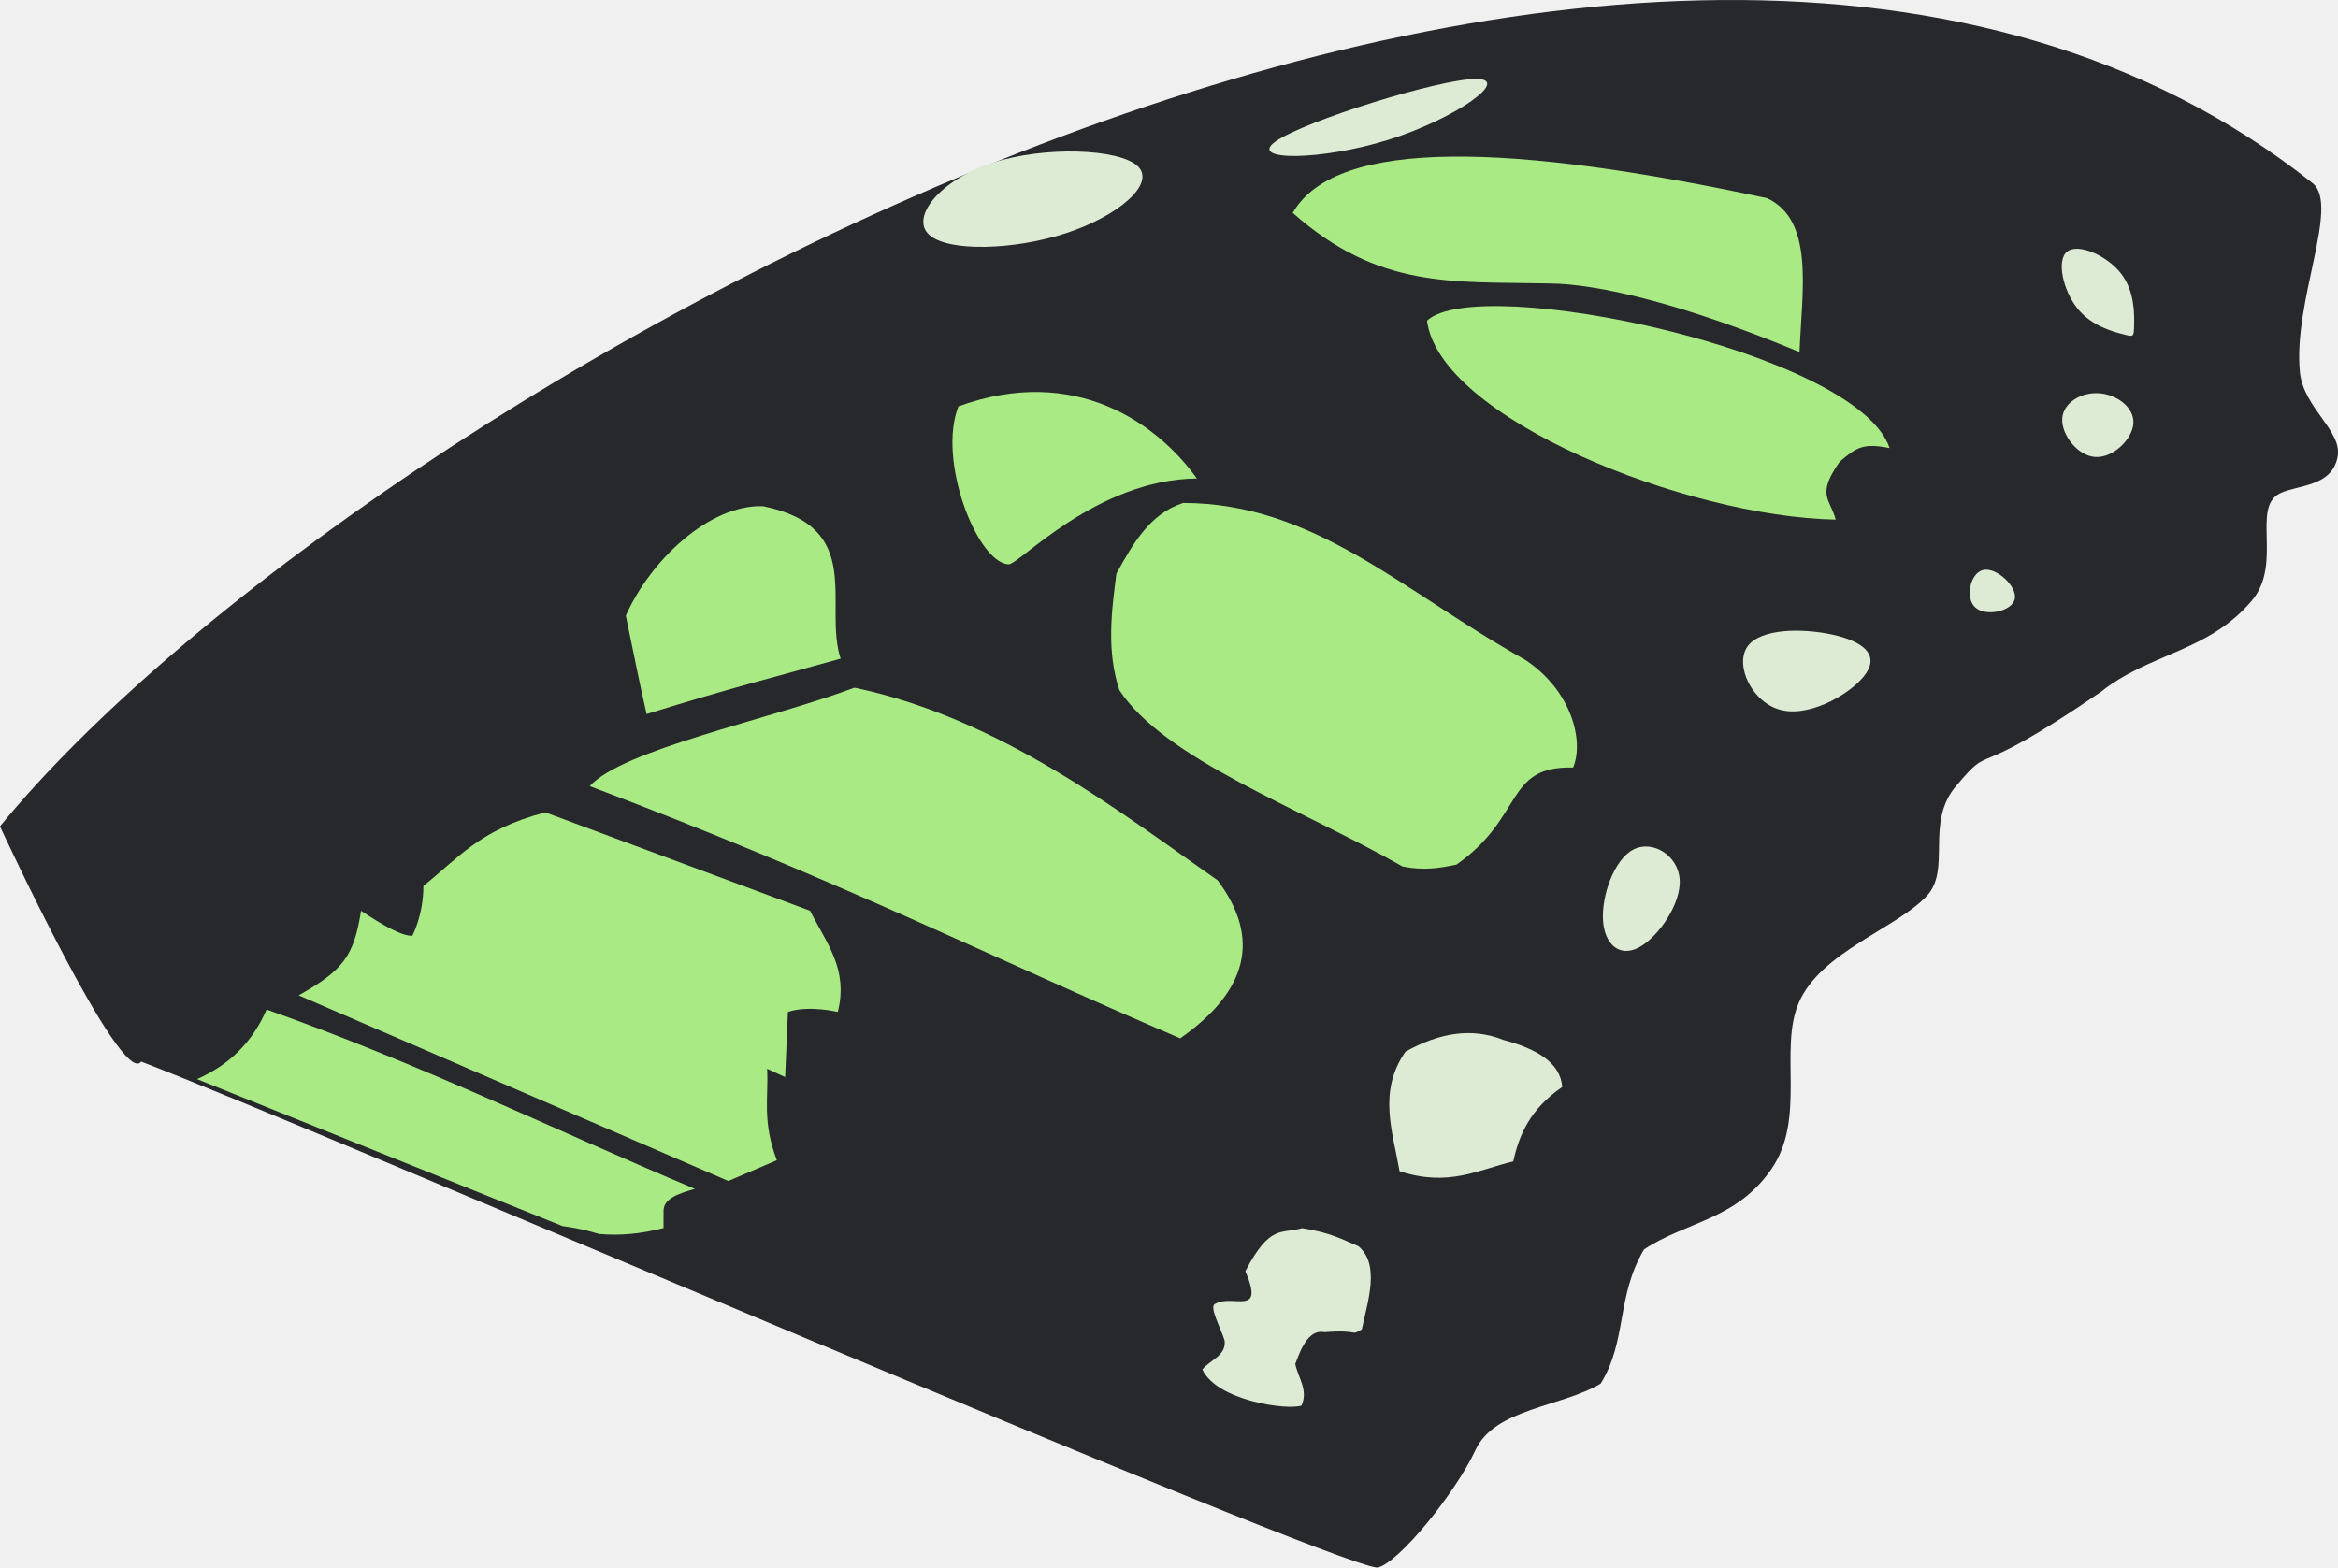
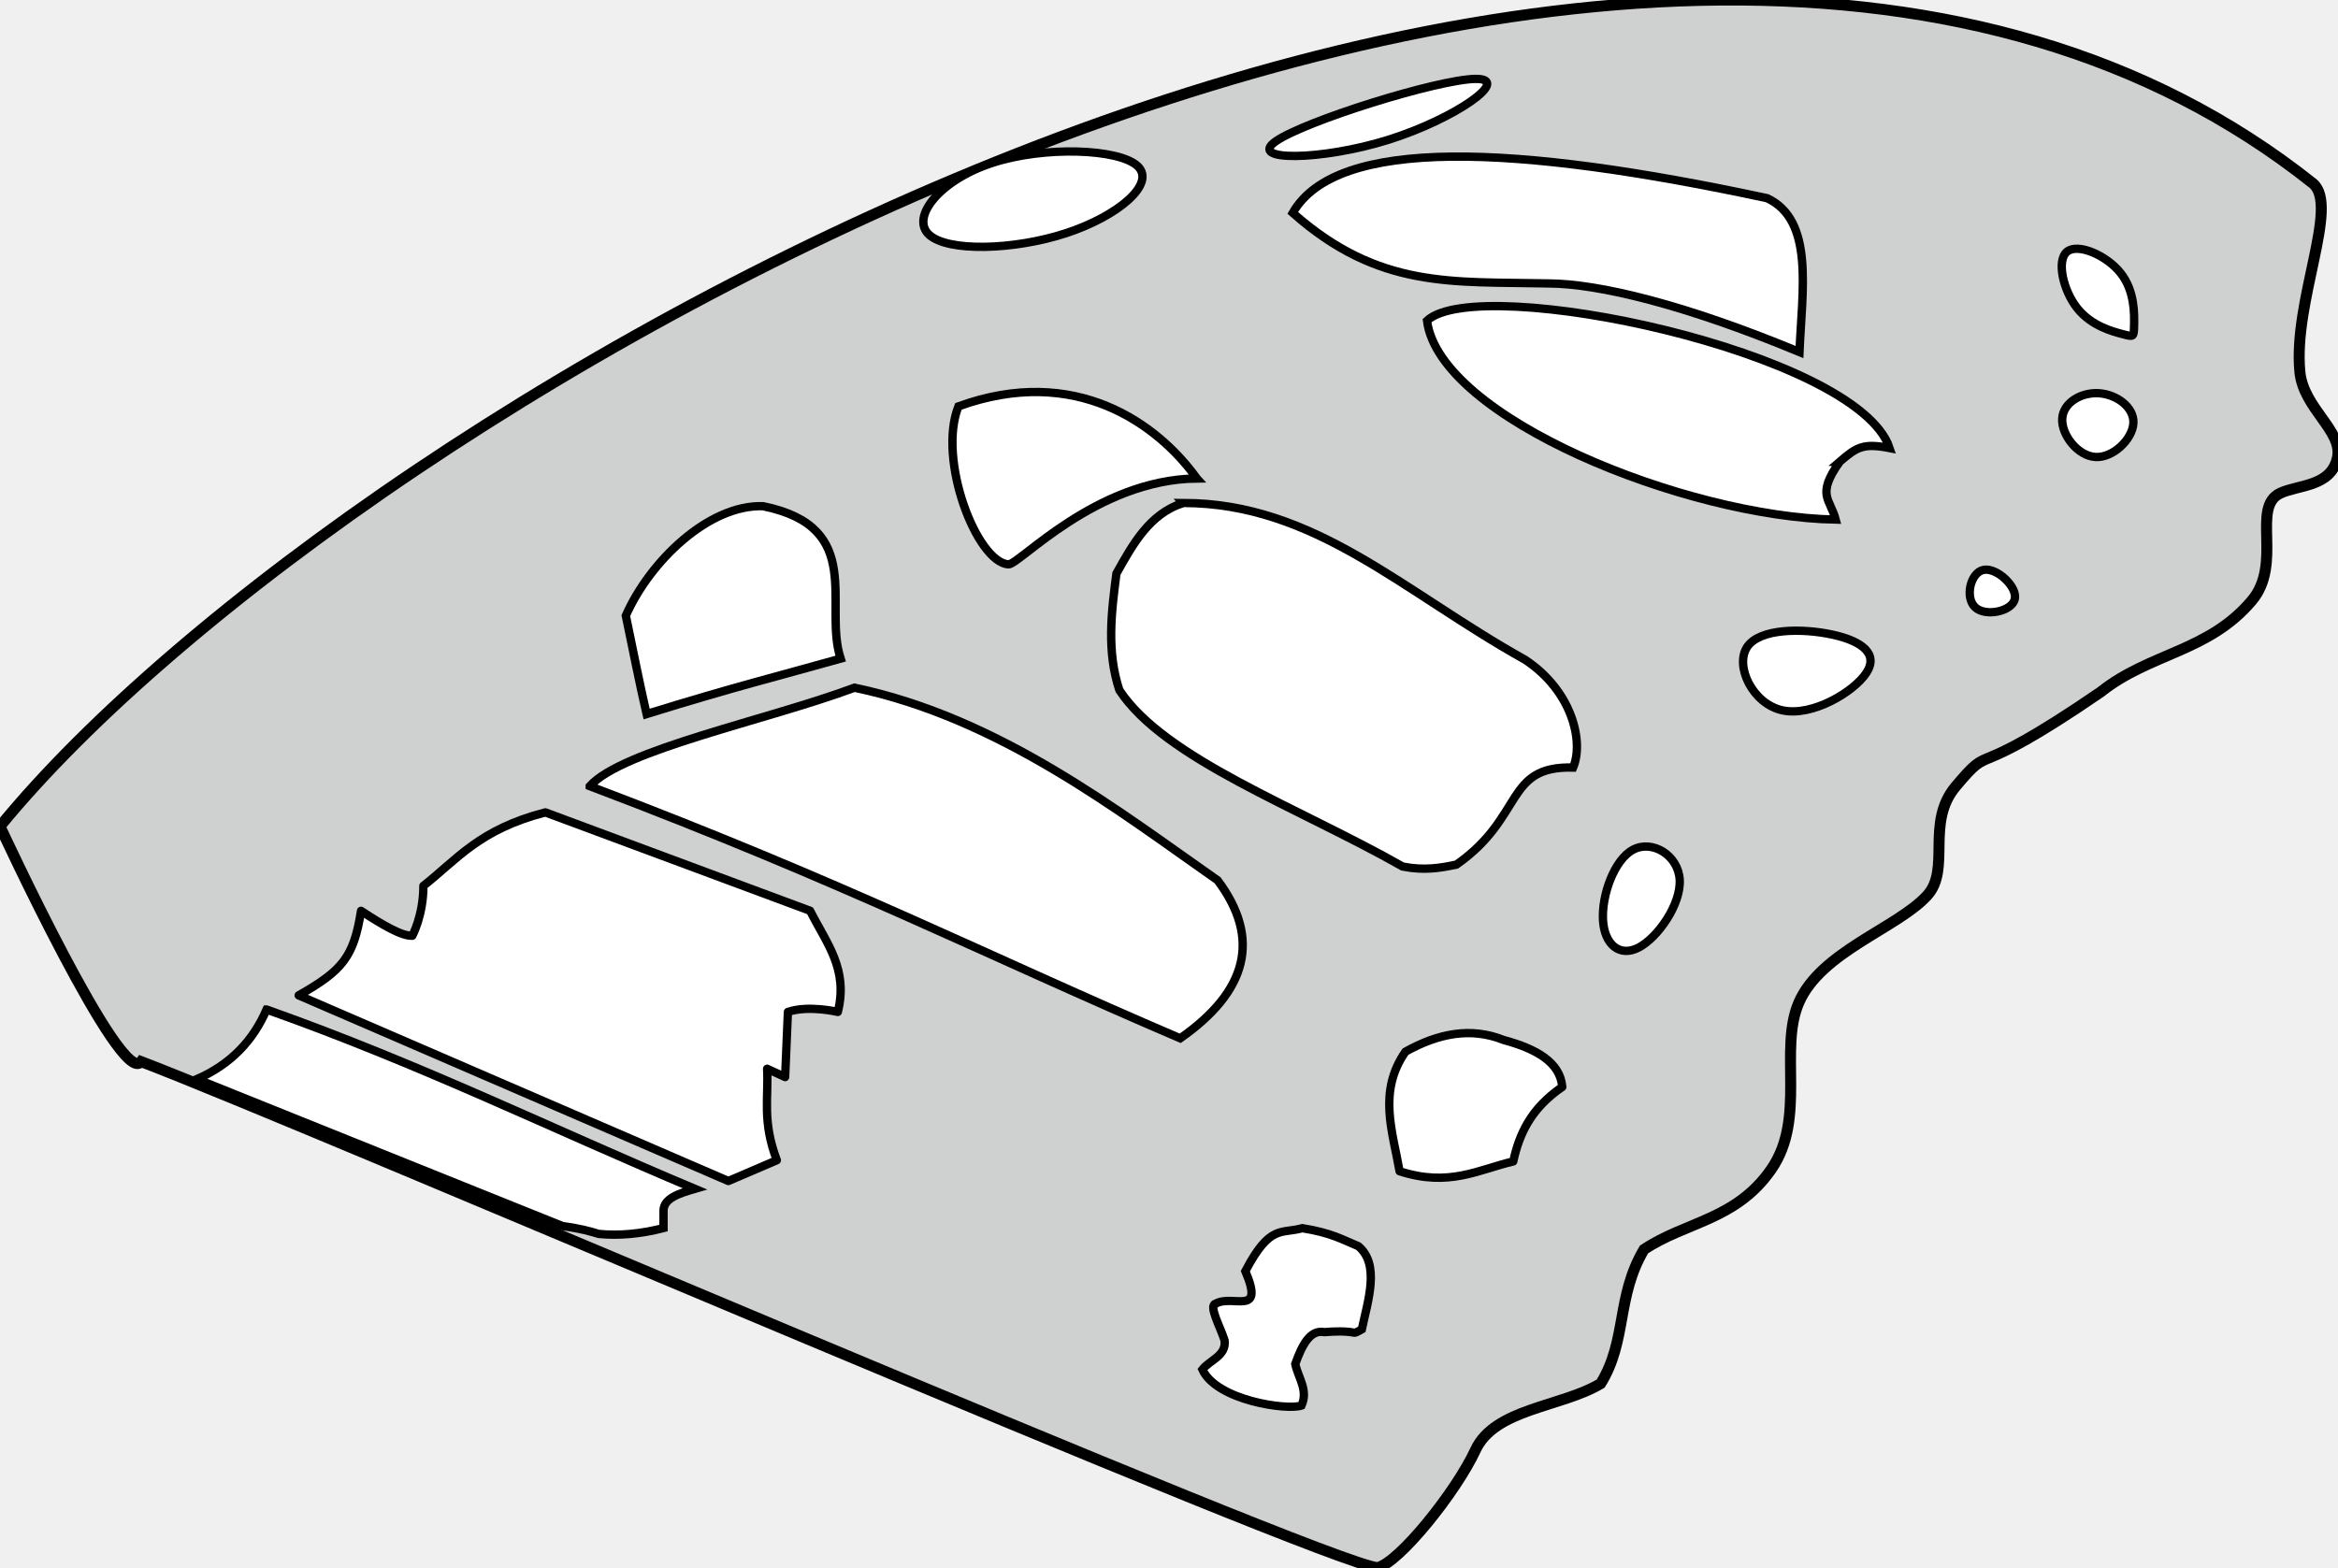
- <svg xmlns="http://www.w3.org/2000/svg" width="56.353mm" height="37.791mm" viewBox="0 0 56.353 37.791" version="1.1" id="svg8">
+ <svg xmlns="http://www.w3.org/2000/svg" xmlns:ns1="http://www.openswatchbook.org/uri/2009/osb" width="56.353mm" height="37.791mm" viewBox="0 0 56.353 37.791" version="1.1" id="svg8">
  <defs id="defs2">
-     </defs>
+     <linearGradient id="linearGradient2609" ns1:paint="solid">
+       <stop style="stop-color:#000000;stop-opacity:1;" offset="0" id="stop2607" />
+     </linearGradient>
+   </defs>
  <g id="layer1" transform="translate(-112.0699,-58.41991)">
-     <path style="fill:#27282c;fill-opacity:1;stroke:none;stroke-width:0.265px;stroke-linecap:butt;stroke-linejoin:miter;stroke-opacity:1" d="m 112.07,78.341 c 8.504,-10.394 39.723,-28.256 55.751,-15.497 0.64,0.547 -0.483,2.842 -0.317,4.542 0.085,0.878 1.04,1.421 0.907,2.06 -0.149,0.714 -0.945,0.658 -1.38,0.864 -0.709,0.336 0.068,1.7 -0.687,2.592 -1.047,1.237 -2.45,1.254 -3.639,2.199 -3.307,2.268 -2.536,1.14 -3.493,2.274 -0.742,0.878 -0.106,2 -0.697,2.64 -0.724,0.784 -2.56,1.351 -3.089,2.579 -0.487,1.132 0.188,2.785 -0.662,4.014 -0.85,1.228 -2.062,1.262 -3.068,1.934 -0.674,1.136 -0.404,2.2 -1.045,3.234 -0.945,0.567 -2.553,0.598 -3.018,1.602 -0.469,1.012 -1.84,2.717 -2.362,2.835 -1.228,-0.094 -25.83,-10.688 -29.799,-12.2 -0.472,0.661 -3.402,-5.67 -3.402,-5.67 z" id="path828" />
-     <path style="fill:#a9ea84;fill-opacity:1;stroke:none;stroke-width:0.265px;stroke-linecap:butt;stroke-linejoin:miter;stroke-opacity:1" d="m 140.918,69.955 c -2.441,0.027 -4.291,2.09 -4.544,2.071 -0.763,-0.057 -1.714,-2.524 -1.203,-3.809 2.819,-1.025 4.804,0.422 5.746,1.737 z" id="path830" />
-     <path style="fill:#a9ea84;fill-opacity:1;stroke:none;stroke-width:0.265px;stroke-linecap:butt;stroke-linejoin:miter;stroke-opacity:1" d="m 140.584,70.545 c 3.175,0.003 5.296,2.135 8.245,3.78 1.137,0.751 1.422,1.974 1.158,2.599 -1.654,-0.045 -1.17,1.191 -2.811,2.339 -0.388,0.083 -0.787,0.15 -1.299,0.047 -2.51,-1.426 -5.735,-2.59 -6.827,-4.252 -0.309,-0.937 -0.193,-1.874 -0.071,-2.811 0.402,-0.721 0.803,-1.441 1.606,-1.701 z" id="path832" />
-     <path style="fill:#a9ea84;fill-opacity:1;stroke:none;stroke-width:0.265px;stroke-linecap:butt;stroke-linejoin:miter;stroke-opacity:1" d="m 126.285,77.371 c 0.796,-0.879 4.253,-1.581 6.381,-2.372 3.51,0.734 6.41,3.008 8.753,4.644 1.049,1.404 0.722,2.671 -0.902,3.809 -4.73,-2.024 -8.011,-3.725 -14.232,-6.08 z" id="path834" />
-     <path style="fill:#a9ea84;fill-opacity:1;stroke:none;stroke-width:0.265px;stroke-linecap:butt;stroke-linejoin:miter;stroke-opacity:1" d="m 127.655,75.634 c 2.131,-0.66 3.181,-0.915 4.677,-1.336 -0.425,-1.301 0.617,-3.167 -1.871,-3.675 -1.307,-0.041 -2.722,1.319 -3.307,2.639 0.167,0.8 0.334,1.652 0.501,2.372 z" id="path836" />
-     <path style="fill:#a9ea84;fill-opacity:1;stroke:none;stroke-width:0.265;stroke-linecap:round;stroke-linejoin:round;stroke-miterlimit:4;stroke-dasharray:none;stroke-opacity:1" d="m 119.269,82.416 c 1.054,-0.598 1.329,-0.923 1.503,-2.038 0.518,0.342 0.983,0.613 1.236,0.601 0,0 0.267,-0.491 0.267,-1.203 0.814,-0.638 1.342,-1.359 2.94,-1.771 l 6.381,2.372 c 0.398,0.79 0.926,1.403 0.668,2.439 0,0 -0.708,-0.17 -1.203,-3e-6 l -0.067,1.57 -0.434,-0.2 c 0.037,0.705 -0.124,1.26 0.234,2.205 l -1.169,0.501 z" id="path838" />
-     <path style="fill:#a9ea84;fill-opacity:1;stroke:none;stroke-width:0.265px;stroke-linecap:butt;stroke-linejoin:miter;stroke-opacity:1" d="m 143.229,63.552 c 1.056,-1.84 5.348,-1.658 11.434,-0.354 1.139,0.533 0.843,2.214 0.78,3.709 -2.773,-1.151 -4.845,-1.648 -6.048,-1.654 -2.32,-0.051 -4.084,0.143 -6.166,-1.701 z" id="path840" />
-     <path style="fill:#a9ea84;fill-opacity:1;stroke:none;stroke-width:0.265px;stroke-linecap:butt;stroke-linejoin:miter;stroke-opacity:1" d="m 156.411,69.553 c -0.569,0.806 -0.23,0.886 -0.095,1.394 -3.602,-0.067 -9.55,-2.444 -9.851,-4.796 1.243,-1.165 10.377,0.748 11.15,3.071 -0.635,-0.123 -0.79,-0.026 -1.205,0.331 z" id="path842" />
-     <path style="fill:#a9ea84;fill-opacity:1;stroke:none;stroke-width:0.265px;stroke-linecap:butt;stroke-linejoin:miter;stroke-opacity:1" d="m 118.496,82.758 c 3.735,1.323 6.884,2.881 10.323,4.323 -0.379,0.11 -0.747,0.225 -0.756,0.52 v 0.425 c -0.552,0.143 -1.071,0.188 -1.559,0.142 -0.216,-0.063 -0.414,-0.126 -0.874,-0.189 l -8.812,-3.544 c 0.823,-0.361 1.358,-0.938 1.677,-1.677 z" id="path844" />
-     <path style="fill:#ddebd4;fill-opacity:1;stroke:none;stroke-width:0.265;stroke-linecap:round;stroke-linejoin:round;stroke-miterlimit:75.2;stroke-dasharray:none;stroke-opacity:1;paint-order:markers fill stroke" d="m 145.946,83.774 c -0.67,0.961 -0.31,1.921 -0.142,2.882 1.193,0.388 1.898,-0.039 2.74,-0.236 0.142,-0.649 0.415,-1.271 1.181,-1.795 -0.046,-0.591 -0.618,-0.919 -1.417,-1.134 -0.787,-0.315 -1.575,-0.157 -2.362,0.283 z" id="path846" />
-     <path style="fill:#ddebd4;fill-opacity:1;stroke:none;stroke-width:0.265px;stroke-linecap:butt;stroke-linejoin:miter;stroke-opacity:1" d="m 141.369,89.849 c -0.176,0.047 0.114,0.559 0.217,0.885 0.046,0.373 -0.352,0.47 -0.535,0.702 0.344,0.749 2.044,0.99 2.389,0.869 0.169,-0.371 -0.082,-0.671 -0.15,-1.002 0.165,-0.462 0.36,-0.835 0.702,-0.768 0.902,-0.067 0.596,0.107 0.902,-0.067 0.147,-0.692 0.444,-1.565 -0.084,-2.005 -0.376,-0.154 -0.643,-0.322 -1.353,-0.434 -0.507,0.145 -0.773,-0.104 -1.37,1.036 0.473,1.113 -0.299,0.546 -0.718,0.785 z" id="path850" />
-     <path style="fill:#ddebd4;fill-opacity:1;stroke:none;stroke-width:0.287px;stroke-linecap:butt;stroke-linejoin:miter;stroke-opacity:1" d="m 151.436,78.902 c -0.462,0.242 -0.763,1.108 -0.729,1.698 0.033,0.59 0.401,0.905 0.863,0.662 0.462,-0.243 1.019,-1.042 0.986,-1.632 -0.033,-0.59 -0.657,-0.97 -1.119,-0.728 z" id="path854" />
-     <path style="fill:#ddebd4;fill-opacity:1;stroke:none;stroke-width:0.265px;stroke-linecap:butt;stroke-linejoin:miter;stroke-opacity:1" d="m 155.033,75.545 c 0.718,0.156 1.721,-0.445 2.021,-0.902 0.301,-0.456 -0.1,-0.768 -0.819,-0.924 -0.718,-0.156 -1.754,-0.156 -2.055,0.301 -0.301,0.457 0.133,1.37 0.852,1.525 z" id="path858" />
-     <path style="fill:#ddebd4;fill-opacity:1;stroke:none;stroke-width:0.265px;stroke-linecap:butt;stroke-linejoin:miter;stroke-opacity:1" d="m 159.677,73.061 c 0.251,0.234 0.885,0.1 0.955,-0.197 0.07,-0.298 -0.438,-0.771 -0.755,-0.705 -0.317,0.067 -0.451,0.668 -0.2,0.902 z" id="path862" />
-     <path style="fill:#ddebd4;fill-opacity:1;stroke:none;stroke-width:0.265px;stroke-linecap:butt;stroke-linejoin:miter;stroke-opacity:1" d="m 162.572,69.437 c 0.429,0.028 0.897,-0.429 0.919,-0.813 0.022,-0.384 -0.401,-0.696 -0.83,-0.724 -0.429,-0.028 -0.863,0.228 -0.885,0.613 -0.022,0.384 0.367,0.896 0.796,0.924 z" id="path866" />
-     <path style="fill:#ddebd4;fill-opacity:1;stroke:none;stroke-width:0.265px;stroke-linecap:butt;stroke-linejoin:miter;stroke-opacity:1" d="m 163.508,66.268 c 0.006,-0.279 0.017,-0.835 -0.323,-1.264 -0.339,-0.429 -1.03,-0.729 -1.292,-0.518 -0.262,0.212 -0.095,0.935 0.245,1.364 0.34,0.429 0.852,0.562 1.108,0.629 0.256,0.067 0.256,0.067 0.262,-0.212 z" id="path870" />
-     <path style="fill:#ddebd4;fill-opacity:1;stroke:none;stroke-width:0.265px;stroke-linecap:butt;stroke-linejoin:miter;stroke-opacity:1" d="m 142.822,61.825 c -0.702,0.49 1.102,0.468 2.706,-0.033 1.604,-0.501 3.007,-1.481 2.105,-1.47 -0.902,0.011 -4.109,1.013 -4.811,1.503 z" id="path878" />
-     <path style="fill:#ddebd4;fill-opacity:1;stroke:none;stroke-width:0.265px;stroke-linecap:butt;stroke-linejoin:miter;stroke-opacity:1" d="m 134.459,64.074 c 0.445,0.423 2.049,0.379 3.307,-0.033 1.258,-0.412 2.172,-1.192 1.726,-1.615 -0.445,-0.423 -2.25,-0.49 -3.508,-0.078 -1.258,0.412 -1.971,1.303 -1.526,1.726 z" id="path882" />
+     <path style="fill:#cfd0d0;fill-opacity:1;stroke:#000000;stroke-width:0.265px;stroke-linecap:butt;stroke-linejoin:miter;stroke-opacity:1" d="m 112.07,78.341 c 8.504,-10.394 39.723,-28.256 55.751,-15.497 0.64,0.547 -0.483,2.842 -0.317,4.542 0.085,0.878 1.04,1.421 0.907,2.06 -0.149,0.714 -0.945,0.658 -1.38,0.864 -0.709,0.336 0.068,1.7 -0.687,2.592 -1.047,1.237 -2.45,1.254 -3.639,2.199 -3.307,2.268 -2.536,1.14 -3.493,2.274 -0.742,0.878 -0.106,2 -0.697,2.64 -0.724,0.784 -2.56,1.351 -3.089,2.579 -0.487,1.132 0.188,2.785 -0.662,4.014 -0.85,1.228 -2.062,1.262 -3.068,1.934 -0.674,1.136 -0.404,2.2 -1.045,3.234 -0.945,0.567 -2.553,0.598 -3.018,1.602 -0.469,1.012 -1.84,2.717 -2.362,2.835 -1.228,-0.094 -25.83,-10.688 -29.799,-12.2 -0.472,0.661 -3.402,-5.67 -3.402,-5.67 z" id="path828" />
+     <path style="fill:#ffffff;fill-opacity:1;stroke:#000000;stroke-width:0.201;stroke-linecap:butt;stroke-linejoin:miter;stroke-opacity:1;stroke-miterlimit:8.188;stroke-dasharray:none" d="m 140.918,69.955 c -2.441,0.027 -4.291,2.09 -4.544,2.071 -0.763,-0.057 -1.714,-2.524 -1.203,-3.809 2.819,-1.025 4.804,0.422 5.746,1.737 z" id="path830" />
+     <path style="fill:#ffffff;fill-opacity:1;stroke:#000000;stroke-width:0.201;stroke-linecap:butt;stroke-linejoin:miter;stroke-opacity:1;stroke-miterlimit:8.188;stroke-dasharray:none" d="m 140.584,70.545 c 3.175,0.003 5.296,2.135 8.245,3.78 1.137,0.751 1.422,1.974 1.158,2.599 -1.654,-0.045 -1.17,1.191 -2.811,2.339 -0.388,0.083 -0.787,0.15 -1.299,0.047 -2.51,-1.426 -5.735,-2.59 -6.827,-4.252 -0.309,-0.937 -0.193,-1.874 -0.071,-2.811 0.402,-0.721 0.803,-1.441 1.606,-1.701 z" id="path832" />
+     <path style="fill:#ffffff;fill-opacity:1;stroke:#000000;stroke-width:0.201;stroke-linecap:butt;stroke-linejoin:miter;stroke-opacity:1;stroke-miterlimit:8.188;stroke-dasharray:none" d="m 126.285,77.371 c 0.796,-0.879 4.253,-1.581 6.381,-2.372 3.51,0.734 6.41,3.008 8.753,4.644 1.049,1.404 0.722,2.671 -0.902,3.809 -4.73,-2.024 -8.011,-3.725 -14.232,-6.08 z" id="path834" />
+     <path style="fill:#ffffff;fill-opacity:1;stroke:#000000;stroke-width:0.201;stroke-linecap:butt;stroke-linejoin:miter;stroke-opacity:1;stroke-miterlimit:8.188;stroke-dasharray:none" d="m 127.655,75.634 c 2.131,-0.66 3.181,-0.915 4.677,-1.336 -0.425,-1.301 0.617,-3.167 -1.871,-3.675 -1.307,-0.041 -2.722,1.319 -3.307,2.639 0.167,0.8 0.334,1.652 0.501,2.372 z" id="path836" />
+     <path style="fill:#ffffff;fill-opacity:1;stroke:#000000;stroke-width:0.201;stroke-linecap:round;stroke-linejoin:round;stroke-miterlimit:8.188;stroke-dasharray:none;stroke-opacity:1" d="m 119.269,82.416 c 1.054,-0.598 1.329,-0.923 1.503,-2.038 0.518,0.342 0.983,0.613 1.236,0.601 0,0 0.267,-0.491 0.267,-1.203 0.814,-0.638 1.342,-1.359 2.94,-1.771 l 6.381,2.372 c 0.398,0.79 0.926,1.403 0.668,2.439 0,0 -0.708,-0.17 -1.203,-3e-6 l -0.067,1.57 -0.434,-0.2 c 0.037,0.705 -0.124,1.26 0.234,2.205 l -1.169,0.501 z" id="path838" />
+     <path style="fill:#ffffff;fill-opacity:1;stroke:#000000;stroke-width:0.201;stroke-linecap:butt;stroke-linejoin:miter;stroke-opacity:1;stroke-miterlimit:8.188;stroke-dasharray:none" d="m 143.229,63.552 c 1.056,-1.84 5.348,-1.658 11.434,-0.354 1.139,0.533 0.843,2.214 0.78,3.709 -2.773,-1.151 -4.845,-1.648 -6.048,-1.654 -2.32,-0.051 -4.084,0.143 -6.166,-1.701 z" id="path840" />
+     <path style="fill:#ffffff;fill-opacity:1;stroke:#000000;stroke-width:0.201;stroke-linecap:butt;stroke-linejoin:miter;stroke-opacity:1;stroke-miterlimit:8.188;stroke-dasharray:none" d="m 156.411,69.553 c -0.569,0.806 -0.23,0.886 -0.095,1.394 -3.602,-0.067 -9.55,-2.444 -9.851,-4.796 1.243,-1.165 10.377,0.748 11.15,3.071 -0.635,-0.123 -0.79,-0.026 -1.205,0.331 z" id="path842" />
+     <path style="fill:#ffffff;fill-opacity:1;stroke:#000000;stroke-width:0.201;stroke-linecap:butt;stroke-linejoin:miter;stroke-opacity:1;stroke-miterlimit:8.188;stroke-dasharray:none" d="m 118.496,82.758 c 3.735,1.323 6.884,2.881 10.323,4.323 -0.379,0.11 -0.747,0.225 -0.756,0.52 v 0.425 c -0.552,0.143 -1.071,0.188 -1.559,0.142 -0.216,-0.063 -0.414,-0.126 -0.874,-0.189 l -8.812,-3.544 c 0.823,-0.361 1.358,-0.938 1.677,-1.677 z" id="path844" />
+     <path style="fill:#ffffff;fill-opacity:1;stroke:#000000;stroke-width:0.201;stroke-linecap:round;stroke-linejoin:round;stroke-miterlimit:8.188;stroke-dasharray:none;stroke-opacity:1;paint-order:markers fill stroke" d="m 145.946,83.774 c -0.67,0.961 -0.31,1.921 -0.142,2.882 1.193,0.388 1.898,-0.039 2.74,-0.236 0.142,-0.649 0.415,-1.271 1.181,-1.795 -0.046,-0.591 -0.618,-0.919 -1.417,-1.134 -0.787,-0.315 -1.575,-0.157 -2.362,0.283 z" id="path846" />
+     <path style="fill:#ffffff;fill-opacity:1;stroke:#000000;stroke-width:0.201;stroke-linecap:butt;stroke-linejoin:miter;stroke-opacity:1;stroke-miterlimit:8.188;stroke-dasharray:none" d="m 141.369,89.849 c -0.176,0.047 0.114,0.559 0.217,0.885 0.046,0.373 -0.352,0.47 -0.535,0.702 0.344,0.749 2.044,0.99 2.389,0.869 0.169,-0.371 -0.082,-0.671 -0.15,-1.002 0.165,-0.462 0.36,-0.835 0.702,-0.768 0.902,-0.067 0.596,0.107 0.902,-0.067 0.147,-0.692 0.444,-1.565 -0.084,-2.005 -0.376,-0.154 -0.643,-0.322 -1.353,-0.434 -0.507,0.145 -0.773,-0.104 -1.37,1.036 0.473,1.113 -0.299,0.546 -0.718,0.785 z" id="path850" />
+     <path style="fill:#ffffff;fill-opacity:1;stroke:#000000;stroke-width:0.201;stroke-linecap:butt;stroke-linejoin:miter;stroke-opacity:1;stroke-miterlimit:8.188;stroke-dasharray:none" d="m 151.436,78.902 c -0.462,0.242 -0.763,1.108 -0.729,1.698 0.033,0.59 0.401,0.905 0.863,0.662 0.462,-0.243 1.019,-1.042 0.986,-1.632 -0.033,-0.59 -0.657,-0.97 -1.119,-0.728 z" id="path854" />
+     <path style="fill:#ffffff;fill-opacity:1;stroke:#000000;stroke-width:0.201;stroke-linecap:butt;stroke-linejoin:miter;stroke-opacity:1;stroke-miterlimit:8.188;stroke-dasharray:none" d="m 155.033,75.545 c 0.718,0.156 1.721,-0.445 2.021,-0.902 0.301,-0.456 -0.1,-0.768 -0.819,-0.924 -0.718,-0.156 -1.754,-0.156 -2.055,0.301 -0.301,0.457 0.133,1.37 0.852,1.525 z" id="path858" />
+     <path style="fill:#ffffff;fill-opacity:1;stroke:#000000;stroke-width:0.201;stroke-linecap:butt;stroke-linejoin:miter;stroke-opacity:1;stroke-miterlimit:8.188;stroke-dasharray:none" d="m 159.677,73.061 c 0.251,0.234 0.885,0.1 0.955,-0.197 0.07,-0.298 -0.438,-0.771 -0.755,-0.705 -0.317,0.067 -0.451,0.668 -0.2,0.902 z" id="path862" />
+     <path style="fill:#ffffff;fill-opacity:1;stroke:#000000;stroke-width:0.201;stroke-linecap:butt;stroke-linejoin:miter;stroke-opacity:1;stroke-miterlimit:8.188;stroke-dasharray:none" d="m 162.572,69.437 c 0.429,0.028 0.897,-0.429 0.919,-0.813 0.022,-0.384 -0.401,-0.696 -0.83,-0.724 -0.429,-0.028 -0.863,0.228 -0.885,0.613 -0.022,0.384 0.367,0.896 0.796,0.924 z" id="path866" />
+     <path style="fill:#ffffff;fill-opacity:1;stroke:#000000;stroke-width:0.201;stroke-linecap:butt;stroke-linejoin:miter;stroke-opacity:1;stroke-miterlimit:8.188;stroke-dasharray:none" d="m 163.508,66.268 c 0.006,-0.279 0.017,-0.835 -0.323,-1.264 -0.339,-0.429 -1.03,-0.729 -1.292,-0.518 -0.262,0.212 -0.095,0.935 0.245,1.364 0.34,0.429 0.852,0.562 1.108,0.629 0.256,0.067 0.256,0.067 0.262,-0.212 z" id="path870" />
+     <path style="fill:#ffffff;fill-opacity:1;stroke:#000000;stroke-width:0.201;stroke-linecap:butt;stroke-linejoin:miter;stroke-opacity:1;stroke-miterlimit:8.188;stroke-dasharray:none" d="m 142.822,61.825 c -0.702,0.49 1.102,0.468 2.706,-0.033 1.604,-0.501 3.007,-1.481 2.105,-1.47 -0.902,0.011 -4.109,1.013 -4.811,1.503 z" id="path878" />
+     <path style="fill:#ffffff;fill-opacity:1;stroke:#000000;stroke-width:0.201;stroke-linecap:butt;stroke-linejoin:miter;stroke-opacity:1;stroke-miterlimit:8.188;stroke-dasharray:none" d="m 134.459,64.074 c 0.445,0.423 2.049,0.379 3.307,-0.033 1.258,-0.412 2.172,-1.192 1.726,-1.615 -0.445,-0.423 -2.25,-0.49 -3.508,-0.078 -1.258,0.412 -1.971,1.303 -1.526,1.726 z" id="path882" />
  </g>
</svg>
